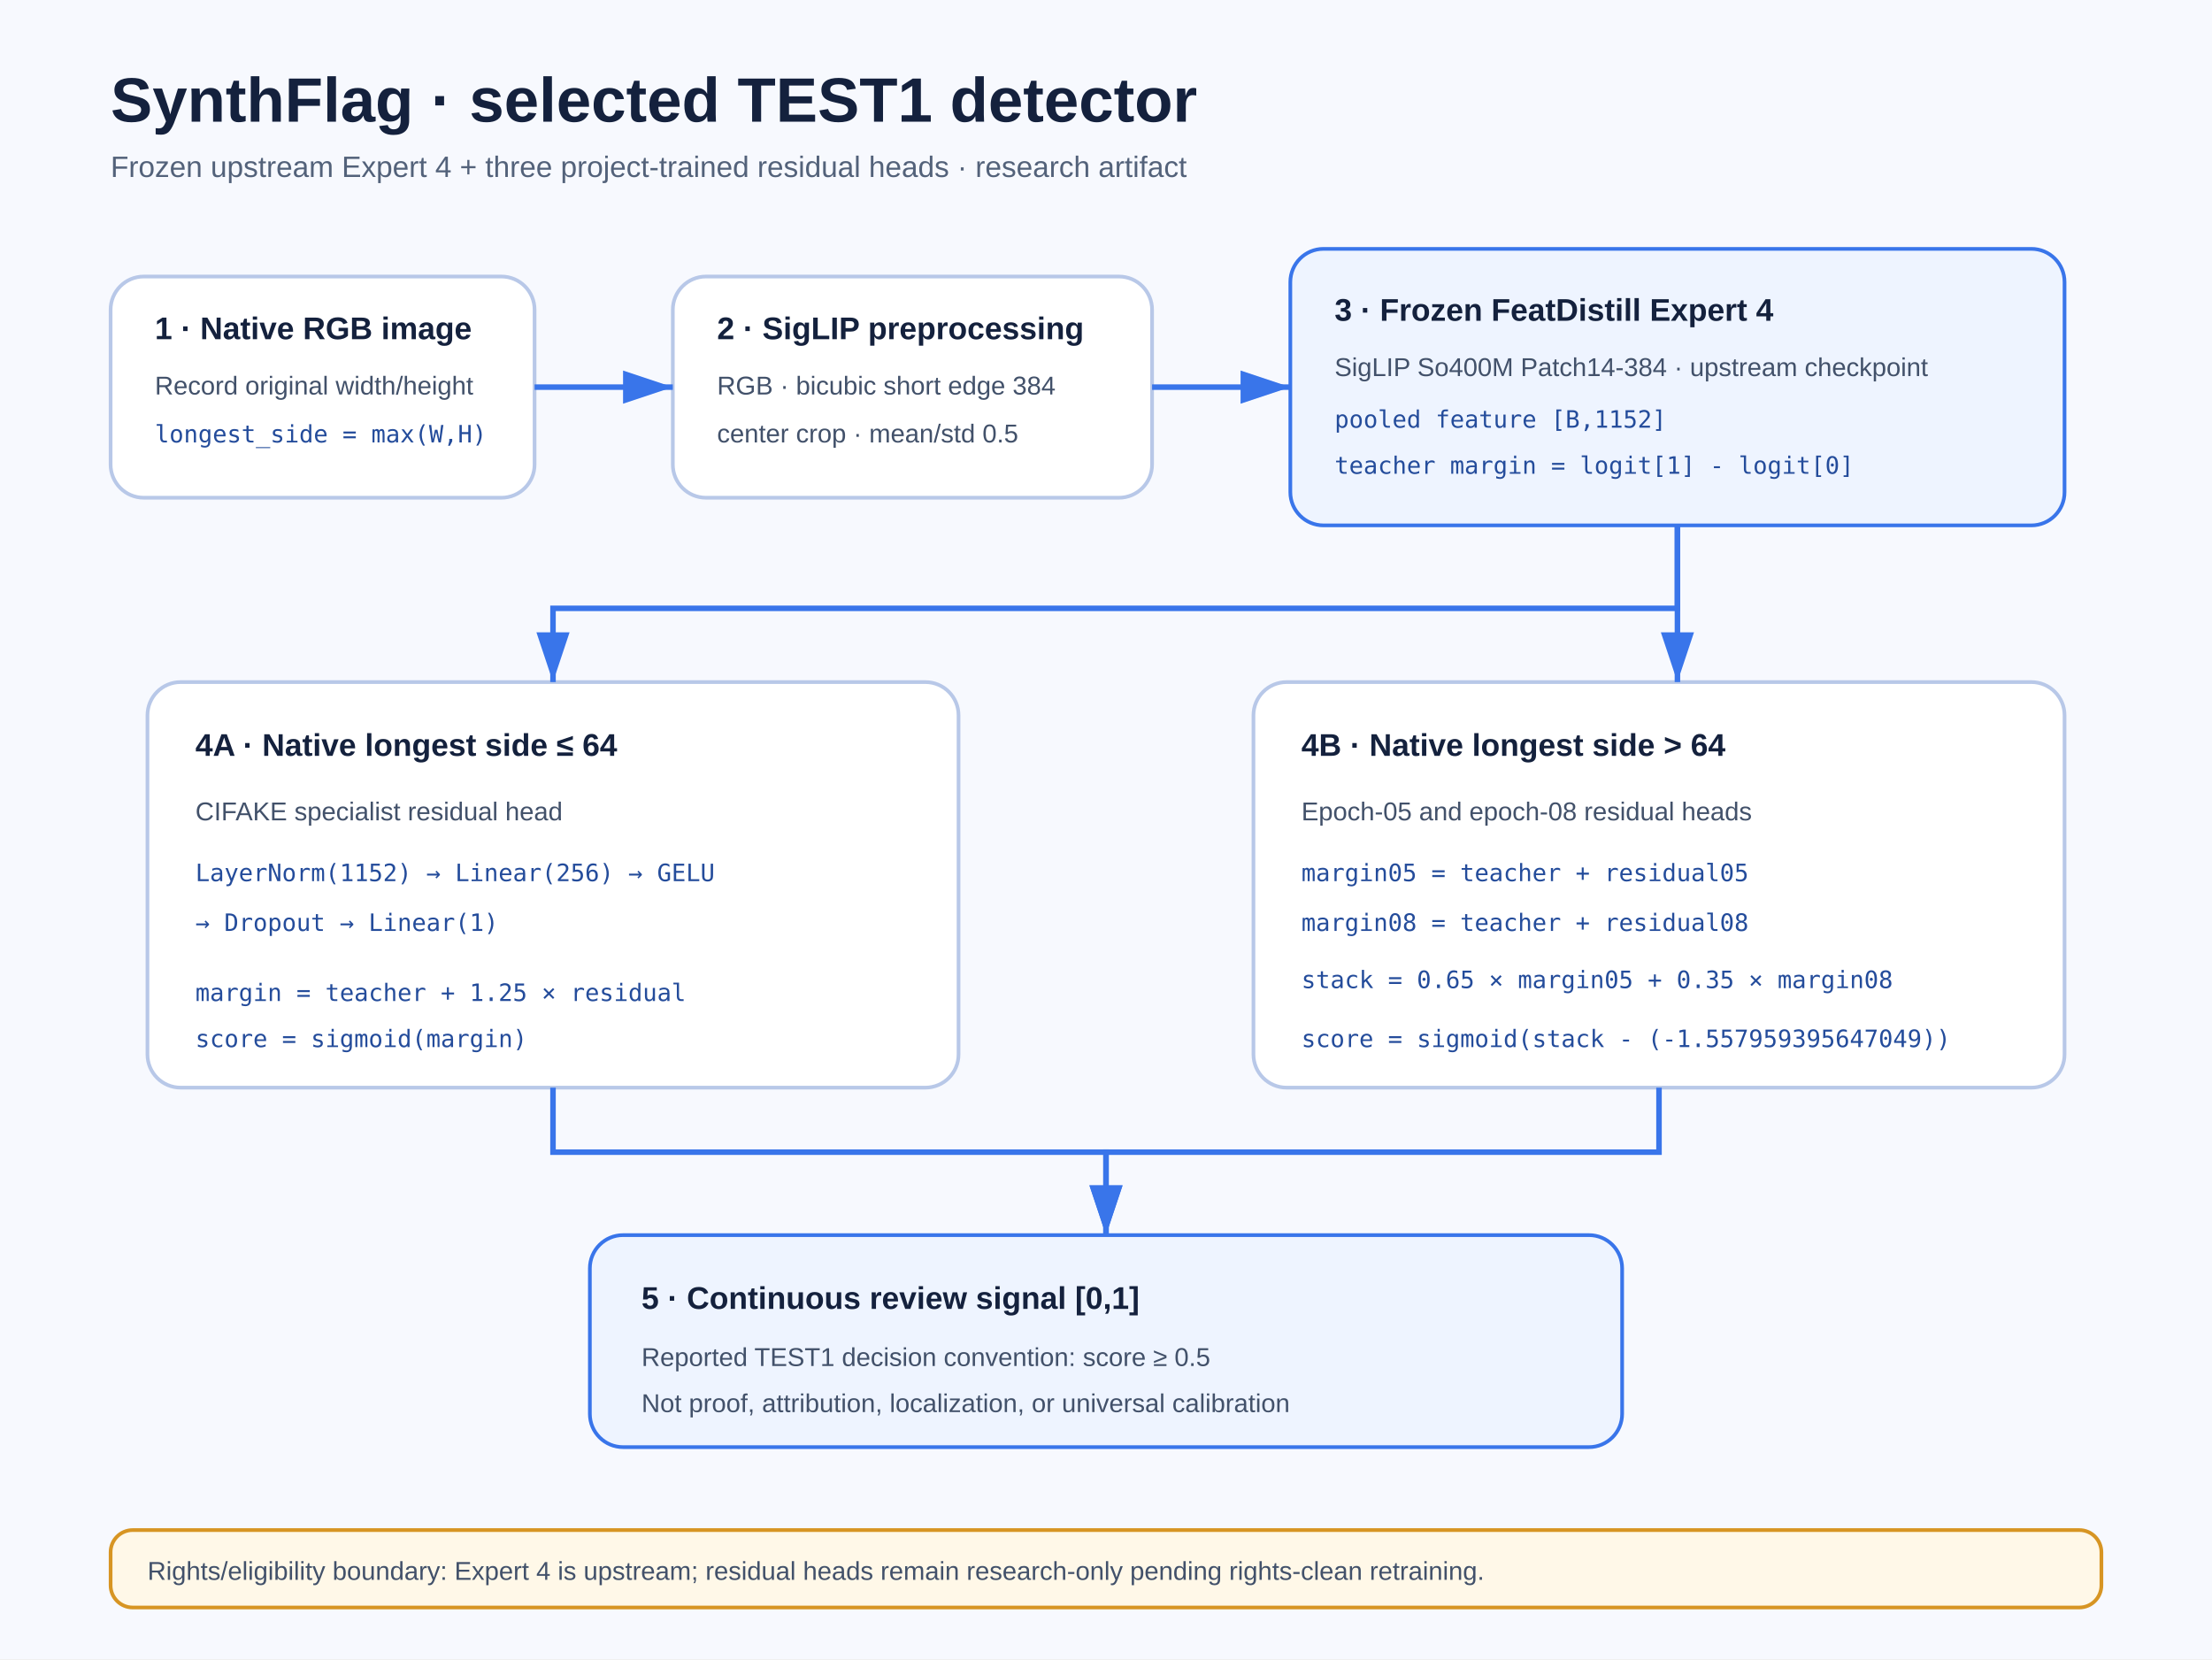
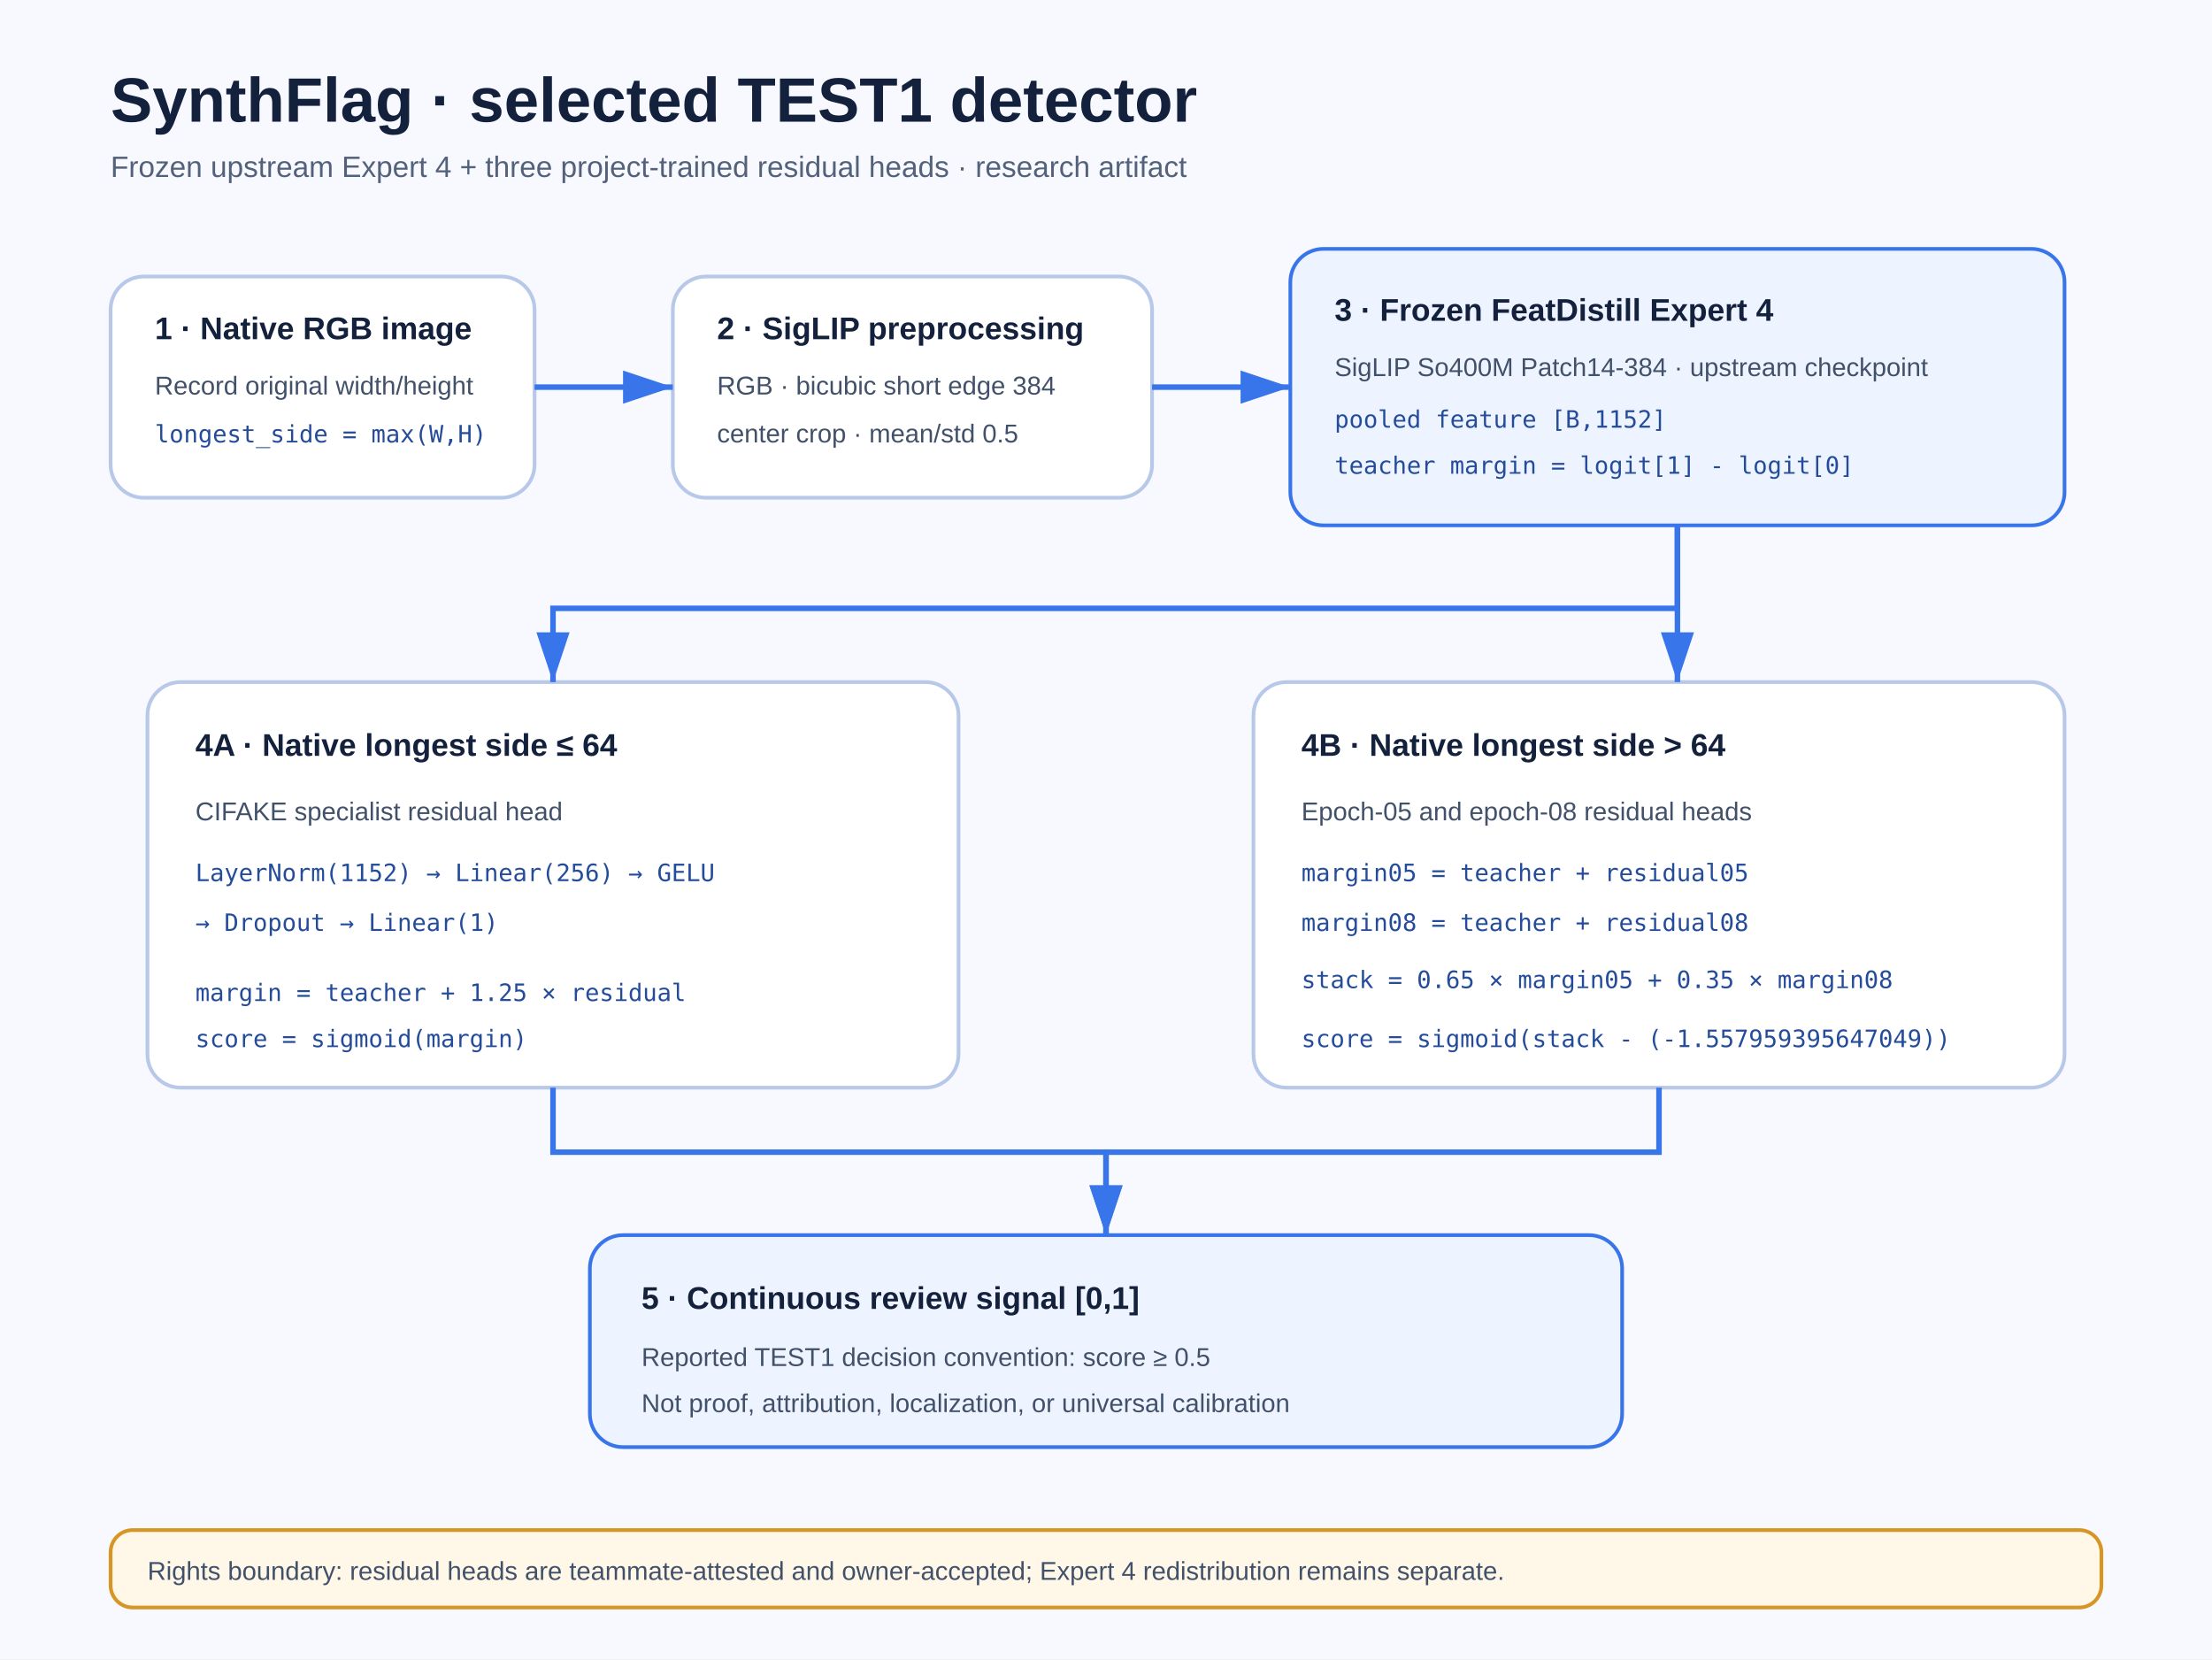
<svg xmlns="http://www.w3.org/2000/svg" width="1200" height="900" viewBox="0 0 1200 900" role="img" aria-labelledby="title desc">
  <defs>
    <style>
      .bg{fill:#f7f9fe}.card{fill:#fff;stroke:#b8c8e8;stroke-width:2}.accent{fill:#eef4ff;stroke:#3975ea;stroke-width:2}.warn{fill:#fff8e8;stroke:#d79523;stroke-width:2}.title{font:700 34px Arial,sans-serif;fill:#14213d}.sub{font:16px Arial,sans-serif;fill:#53627a}.label{font:700 17px Arial,sans-serif;fill:#14213d}.body{font:14px Arial,sans-serif;fill:#42516a}.mono{font:13px ui-monospace,SFMono-Regular,Menlo,monospace;fill:#244c9b}.arrow{stroke:#3975ea;stroke-width:3;fill:none;marker-end:url(#arrow)}
    </style>
    <marker id="arrow" markerWidth="10" markerHeight="10" refX="9" refY="3" orient="auto">
      <path d="M0,0 L0,6 L9,3 z" fill="#3975ea" />
    </marker>
  </defs>
  <rect class="bg" width="1200" height="900" />
  <text x="60" y="66" class="title">SynthFlag · selected TEST1 detector</text>
  <text x="60" y="96" class="sub">Frozen upstream Expert 4 + three project-trained residual heads · research artifact</text>
  <rect x="60" y="150" width="230" height="120" rx="18" class="card" />
  <text x="84" y="184" class="label">1 · Native RGB image</text>
  <text x="84" y="214" class="body">Record original width/height</text>
  <text x="84" y="240" class="mono">longest_side = max(W,H)</text>
  <rect x="365" y="150" width="260" height="120" rx="18" class="card" />
  <text x="389" y="184" class="label">2 · SigLIP preprocessing</text>
  <text x="389" y="214" class="body">RGB · bicubic short edge 384</text>
  <text x="389" y="240" class="body">center crop · mean/std 0.5</text>
  <rect x="700" y="135" width="420" height="150" rx="18" class="accent" />
  <text x="724" y="174" class="label">3 · Frozen FeatDistill Expert 4</text>
  <text x="724" y="204" class="body">SigLIP So400M Patch14-384 · upstream checkpoint</text>
  <text x="724" y="232" class="mono">pooled feature [B,1152]</text>
  <text x="724" y="257" class="mono">teacher margin = logit[1] - logit[0]</text>
  <path d="M290 210 H365" class="arrow" />
  <path d="M625 210 H700" class="arrow" />
  <rect x="80" y="370" width="440" height="220" rx="18" class="card" />
  <text x="106" y="410" class="label">4A · Native longest side ≤ 64</text>
  <text x="106" y="445" class="body">CIFAKE specialist residual head</text>
  <text x="106" y="478" class="mono">LayerNorm(1152) → Linear(256) → GELU</text>
  <text x="106" y="505" class="mono">→ Dropout → Linear(1)</text>
  <text x="106" y="543" class="mono">margin = teacher + 1.25 × residual</text>
  <text x="106" y="568" class="mono">score = sigmoid(margin)</text>
  <rect x="680" y="370" width="440" height="220" rx="18" class="card" />
  <text x="706" y="410" class="label">4B · Native longest side &gt; 64</text>
  <text x="706" y="445" class="body">Epoch-05 and epoch-08 residual heads</text>
  <text x="706" y="478" class="mono">margin05 = teacher + residual05</text>
  <text x="706" y="505" class="mono">margin08 = teacher + residual08</text>
  <text x="706" y="536" class="mono">stack = 0.65 × margin05 + 0.35 × margin08</text>
  <text x="706" y="568" class="mono">score = sigmoid(stack - (-1.557959395647049))</text>
  <path d="M910 285 V330 H300 V370" class="arrow" />
  <path d="M910 285 V370" class="arrow" />
  <rect x="320" y="670" width="560" height="115" rx="18" class="accent" />
  <text x="348" y="710" class="label">5 · Continuous review signal [0,1]</text>
  <text x="348" y="741" class="body">Reported TEST1 decision convention: score ≥ 0.5</text>
  <text x="348" y="766" class="body">Not proof, attribution, localization, or universal calibration</text>
  <path d="M300 590 V625 H600 V670" class="arrow" />
  <path d="M900 590 V625 H600 V670" class="arrow" />
  <rect x="60" y="830" width="1080" height="42" rx="12" class="warn" />
-   <text x="80" y="857" class="body">Rights/eligibility boundary: Expert 4 is upstream; residual heads remain research-only pending rights-clean retraining.</text>
+   <text x="80" y="857" class="body">Rights boundary: residual heads are teammate-attested and owner-accepted; Expert 4 redistribution remains separate.</text>
</svg>
